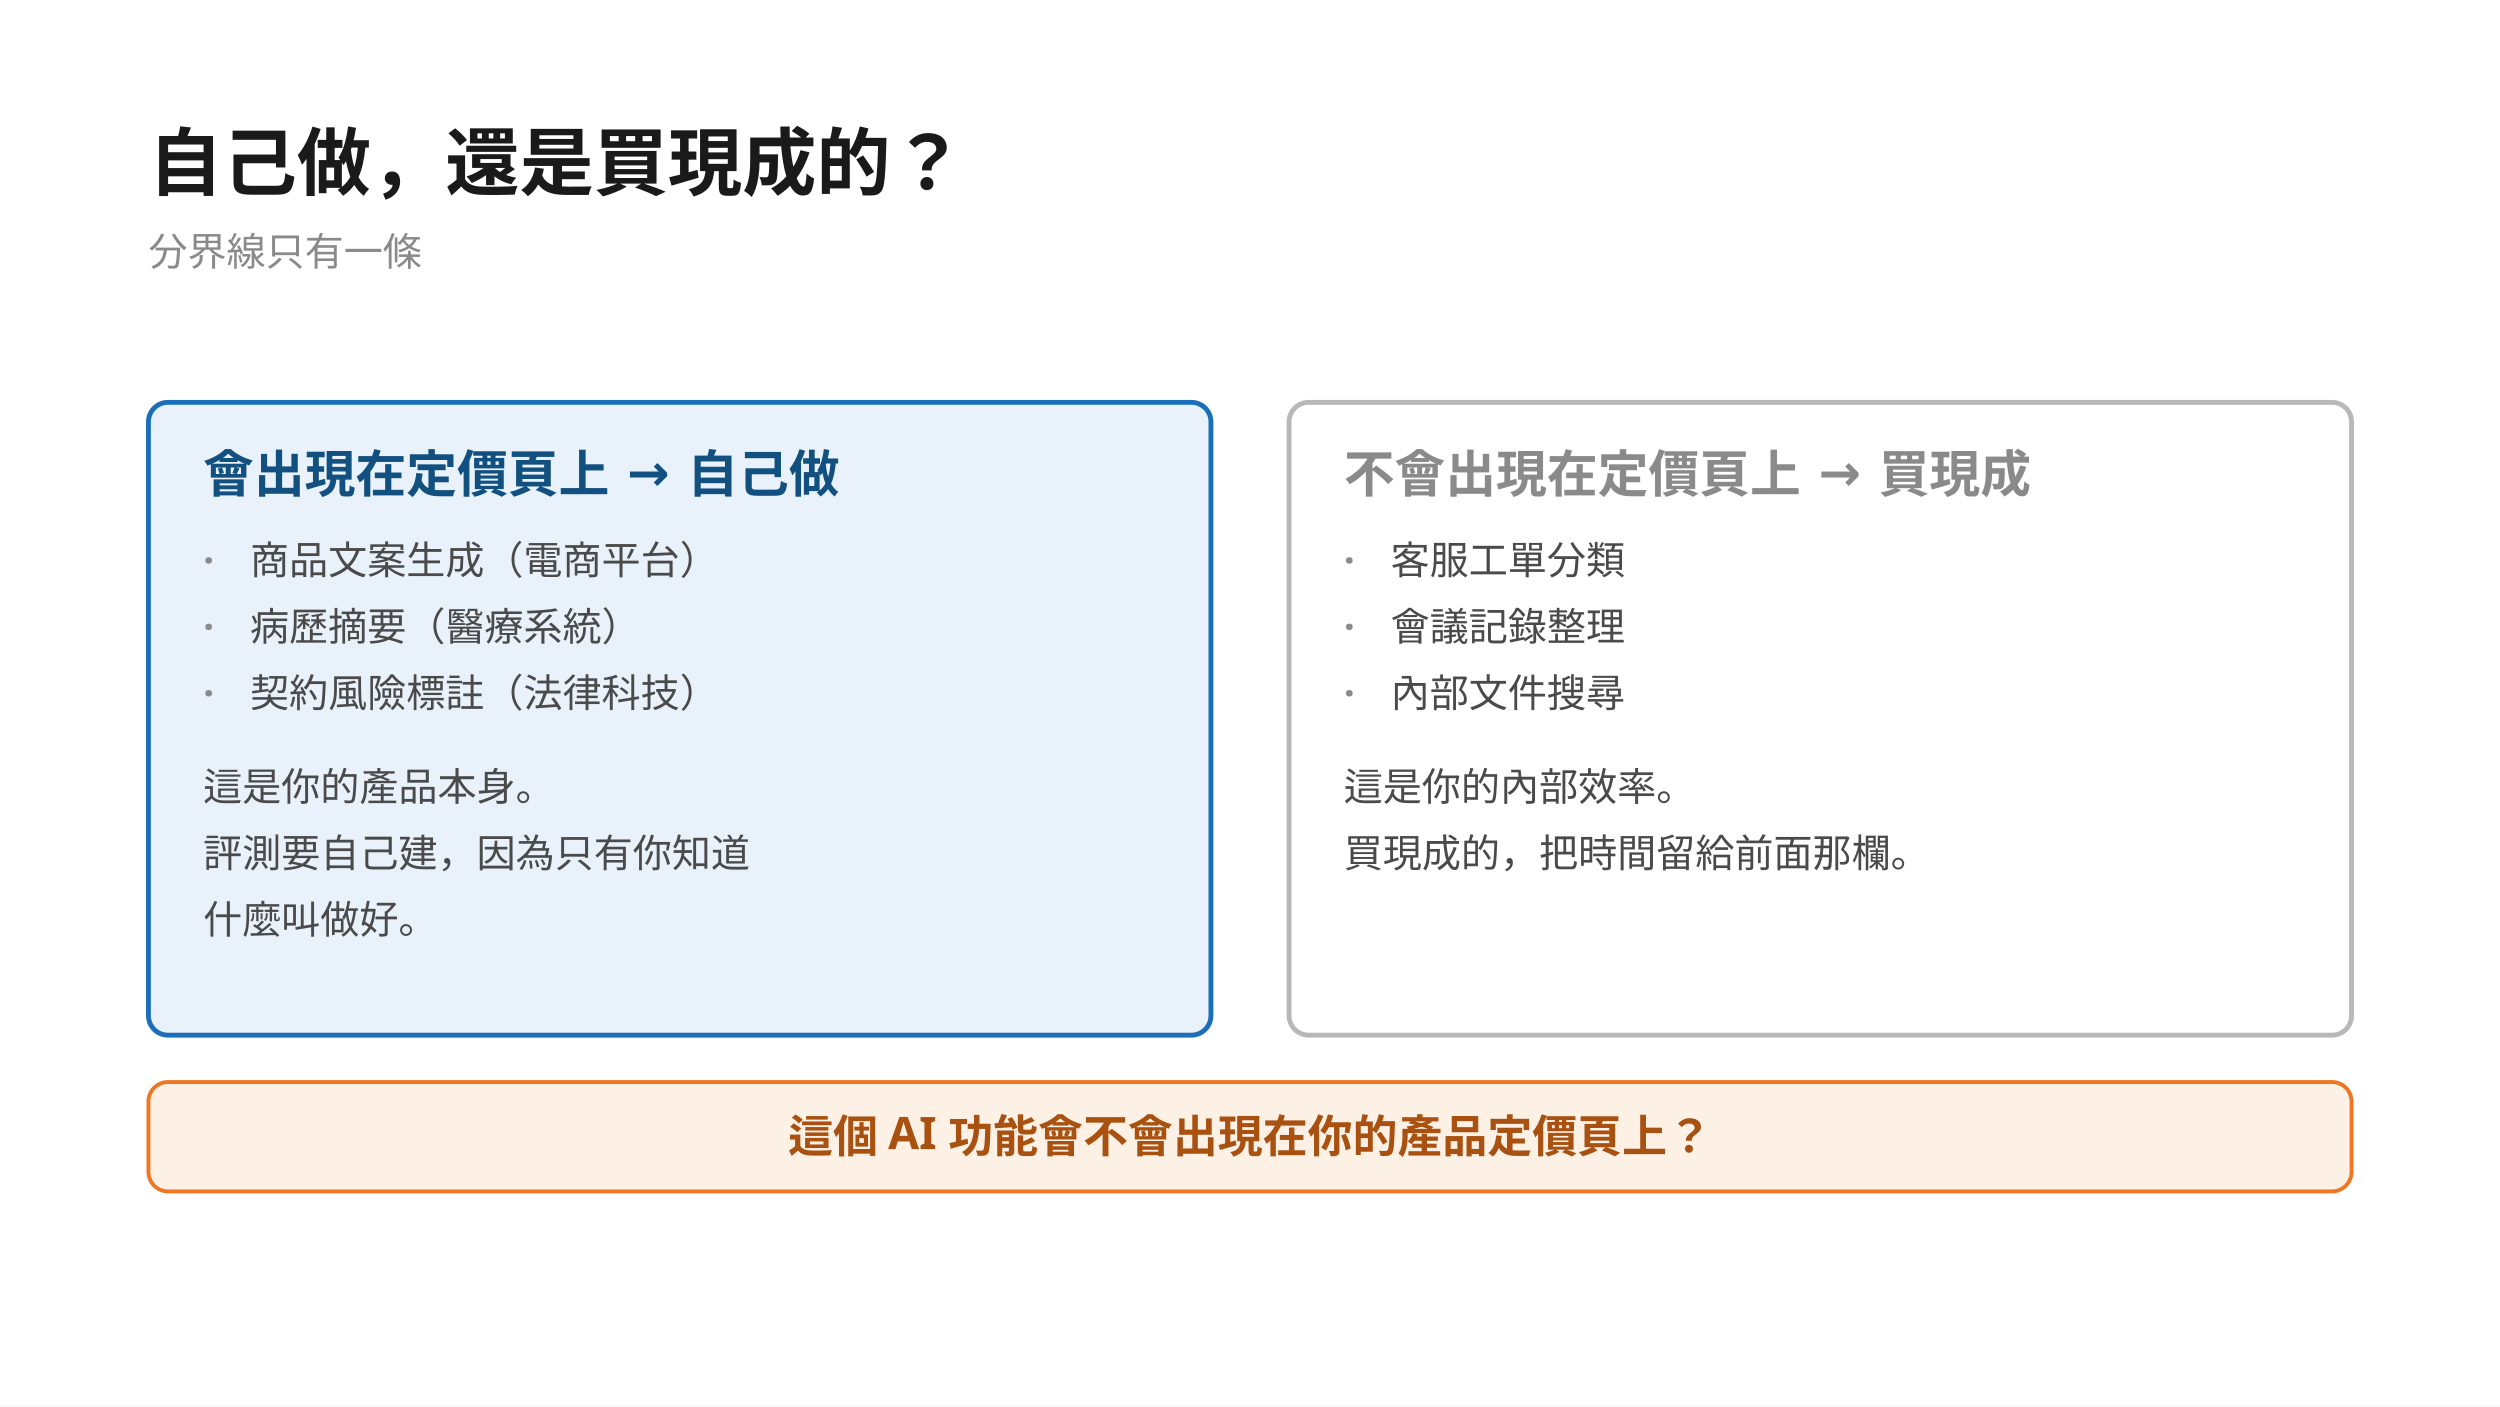
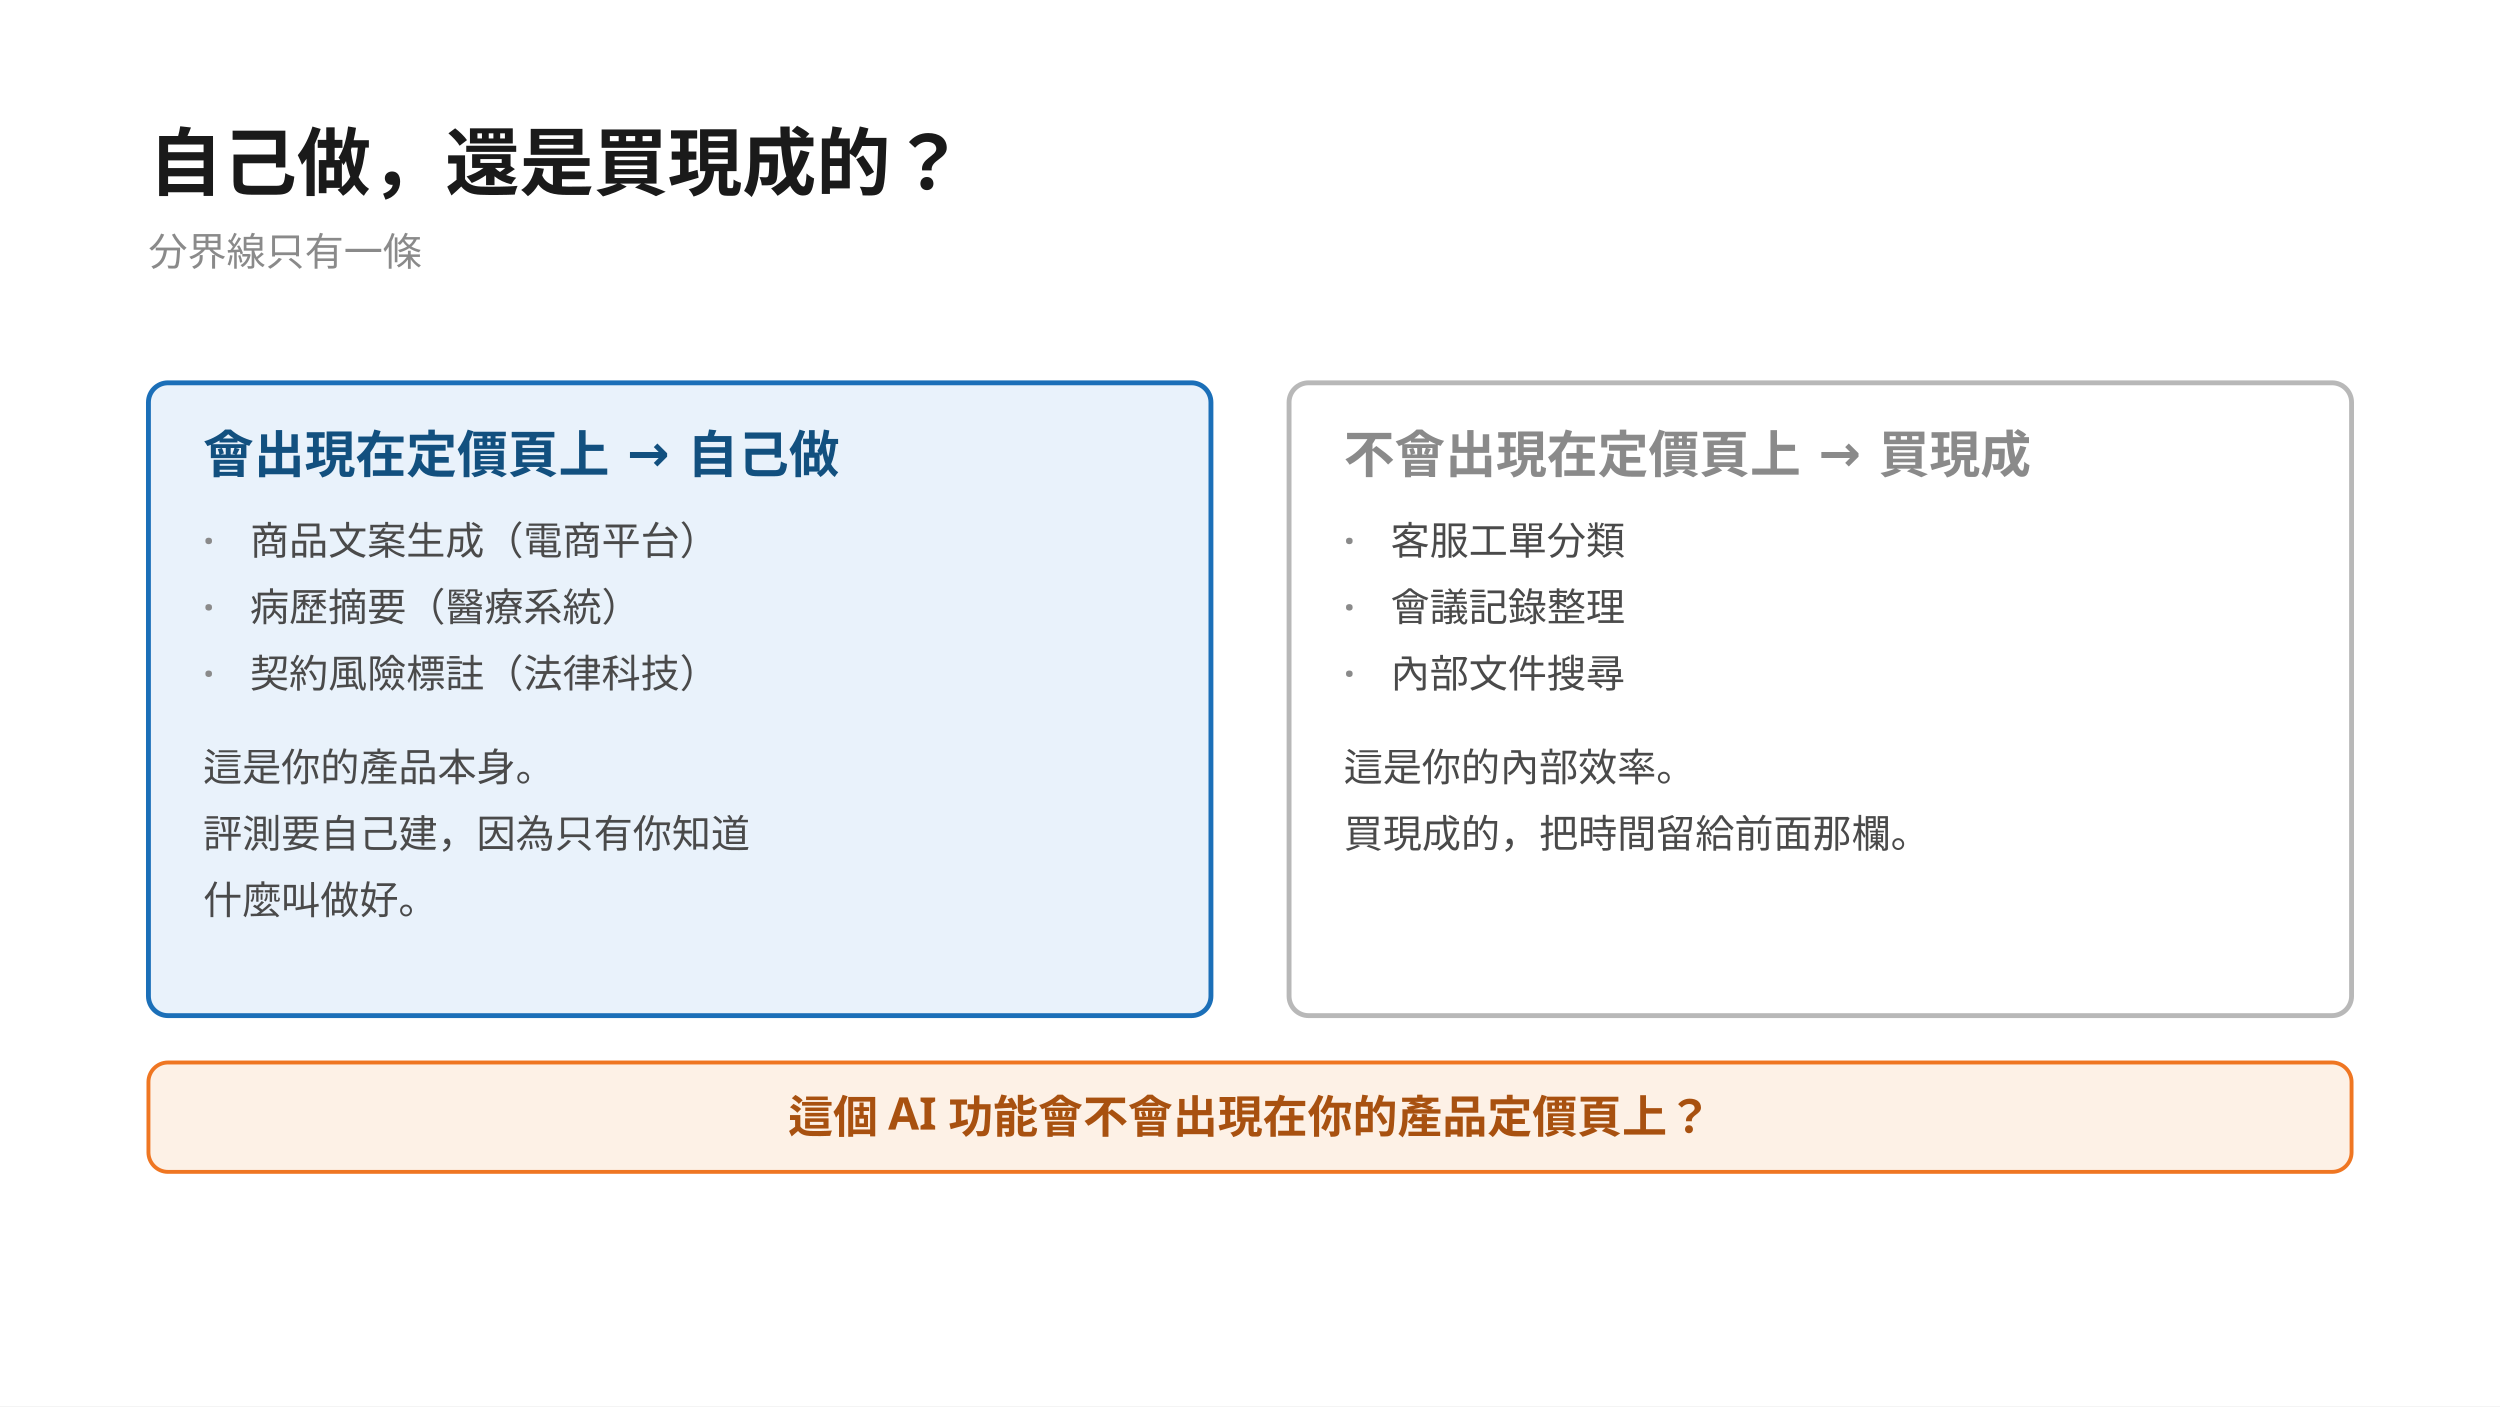
<svg xmlns="http://www.w3.org/2000/svg" viewBox="0 0 1280 720" width="1280" height="720" font-family="'PingFang TC','Noto Sans TC','Microsoft JhengHei','Hiragino Sans TC',sans-serif">
  <rect width="1280" height="720" fill="#ffffff" />
  <text x="76" y="97" font-size="38" fill="#1A1A1A" font-weight="700">自己做，還是買現成的？</text>
  <text x="76" y="136" font-size="20" fill="#8A8A8A">分界線只有一條</text>
-   <rect x="76.0" y="206" width="544.0" height="324" rx="10" fill="#E9F2FB" stroke="#1B6FB8" stroke-width="2.5" />
-   <text x="104.0" y="252" font-size="26" fill="#12507F" font-weight="700">會出現在定價頁上 → 自己做</text>
-   <text x="104.0" y="294" font-size="20" fill="#8A8A8A" font-weight="700">·</text>
-   <text x="128.0" y="294" font-size="20" fill="#4A4A4A">商品文案生成（電商平台）</text>
-   <text x="104.0" y="328" font-size="20" fill="#8A8A8A" font-weight="700">·</text>
-   <text x="128.0" y="328" font-size="20" fill="#4A4A4A">病歷摘要（醫療系統）</text>
-   <text x="104.0" y="362" font-size="20" fill="#8A8A8A" font-weight="700">·</text>
-   <text x="128.0" y="362" font-size="20" fill="#4A4A4A">契約風險標註（法律科技）</text>
-   <text x="104.0" y="410" font-size="20" fill="#4A4A4A">這是你的產品本身。</text>
-   <text x="104.0" y="444" font-size="20" fill="#4A4A4A">評測要自己建，因為只有你知道</text>
-   <text x="104.0" y="478" font-size="20" fill="#4A4A4A">什麼叫做好。</text>
-   <rect x="660.0" y="206" width="544.0" height="324" rx="10" fill="#ffffff" stroke="#B8B8B8" stroke-width="2.5" />
-   <text x="688.0" y="252" font-size="26" fill="#8A8A8A" font-weight="700">不會出現在定價頁上 → 買現成</text>
-   <text x="688.0" y="294" font-size="20" fill="#8A8A8A" font-weight="700">·</text>
-   <text x="712.0" y="294" font-size="20" fill="#4A4A4A">客服工單分類</text>
-   <text x="688.0" y="328" font-size="20" fill="#8A8A8A" font-weight="700">·</text>
-   <text x="712.0" y="328" font-size="20" fill="#4A4A4A">會議記錄整理</text>
-   <text x="688.0" y="362" font-size="20" fill="#8A8A8A" font-weight="700">·</text>
-   <text x="712.0" y="362" font-size="20" fill="#4A4A4A">內部文件搜尋</text>
-   <text x="688.0" y="410" font-size="20" fill="#4A4A4A">這是你的內部效率。</text>
-   <text x="688.0" y="444" font-size="20" fill="#4A4A4A">買現成的，把時間留給前面那欄。</text>
-   <rect x="76" y="554" width="1128" height="56" rx="10" fill="#FDF1E6" stroke="#EF7622" stroke-width="2" />
-   <text x="640.0" y="590" font-size="23" fill="#A85110" font-weight="700" text-anchor="middle">這個 AI 功能會不會出現在你的產品定價頁上？</text>
+   <rect x="76.0" y="196" width="544.0" height="324" rx="10" fill="#E9F2FB" stroke="#1B6FB8" stroke-width="2.5" />
+   <text x="104.0" y="242" font-size="26" fill="#12507F" font-weight="700">會出現在定價頁上 → 自己做</text>
+   <text x="104.0" y="284" font-size="20" fill="#8A8A8A" font-weight="700">·</text>
+   <text x="128.0" y="284" font-size="20" fill="#4A4A4A">商品文案生成（電商平台）</text>
+   <text x="104.0" y="318" font-size="20" fill="#8A8A8A" font-weight="700">·</text>
+   <text x="128.0" y="318" font-size="20" fill="#4A4A4A">病歷摘要（醫療系統）</text>
+   <text x="104.0" y="352" font-size="20" fill="#8A8A8A" font-weight="700">·</text>
+   <text x="128.0" y="352" font-size="20" fill="#4A4A4A">契約風險標註（法律科技）</text>
+   <text x="104.0" y="400" font-size="20" fill="#4A4A4A">這是你的產品本身。</text>
+   <text x="104.0" y="434" font-size="20" fill="#4A4A4A">評測要自己建，因為只有你知道</text>
+   <text x="104.0" y="468" font-size="20" fill="#4A4A4A">什麼叫做好。</text>
+   <rect x="660.0" y="196" width="544.0" height="324" rx="10" fill="#ffffff" stroke="#B8B8B8" stroke-width="2.5" />
+   <text x="688.0" y="242" font-size="26" fill="#8A8A8A" font-weight="700">不會出現在定價頁上 → 買現成</text>
+   <text x="688.0" y="284" font-size="20" fill="#8A8A8A" font-weight="700">·</text>
+   <text x="712.0" y="284" font-size="20" fill="#4A4A4A">客服工單分類</text>
+   <text x="688.0" y="318" font-size="20" fill="#8A8A8A" font-weight="700">·</text>
+   <text x="712.0" y="318" font-size="20" fill="#4A4A4A">會議記錄整理</text>
+   <text x="688.0" y="352" font-size="20" fill="#8A8A8A" font-weight="700">·</text>
+   <text x="712.0" y="352" font-size="20" fill="#4A4A4A">內部文件搜尋</text>
+   <text x="688.0" y="400" font-size="20" fill="#4A4A4A">這是你的內部效率。</text>
+   <text x="688.0" y="434" font-size="20" fill="#4A4A4A">買現成的，把時間留給前面那欄。</text>
+   <rect x="76" y="544" width="1128" height="56" rx="10" fill="#FDF1E6" stroke="#EF7622" stroke-width="2" />
+   <text x="640.0" y="580" font-size="23" fill="#A85110" font-weight="700" text-anchor="middle">這個 AI 功能會不會出現在你的產品定價頁上？</text>
</svg>
